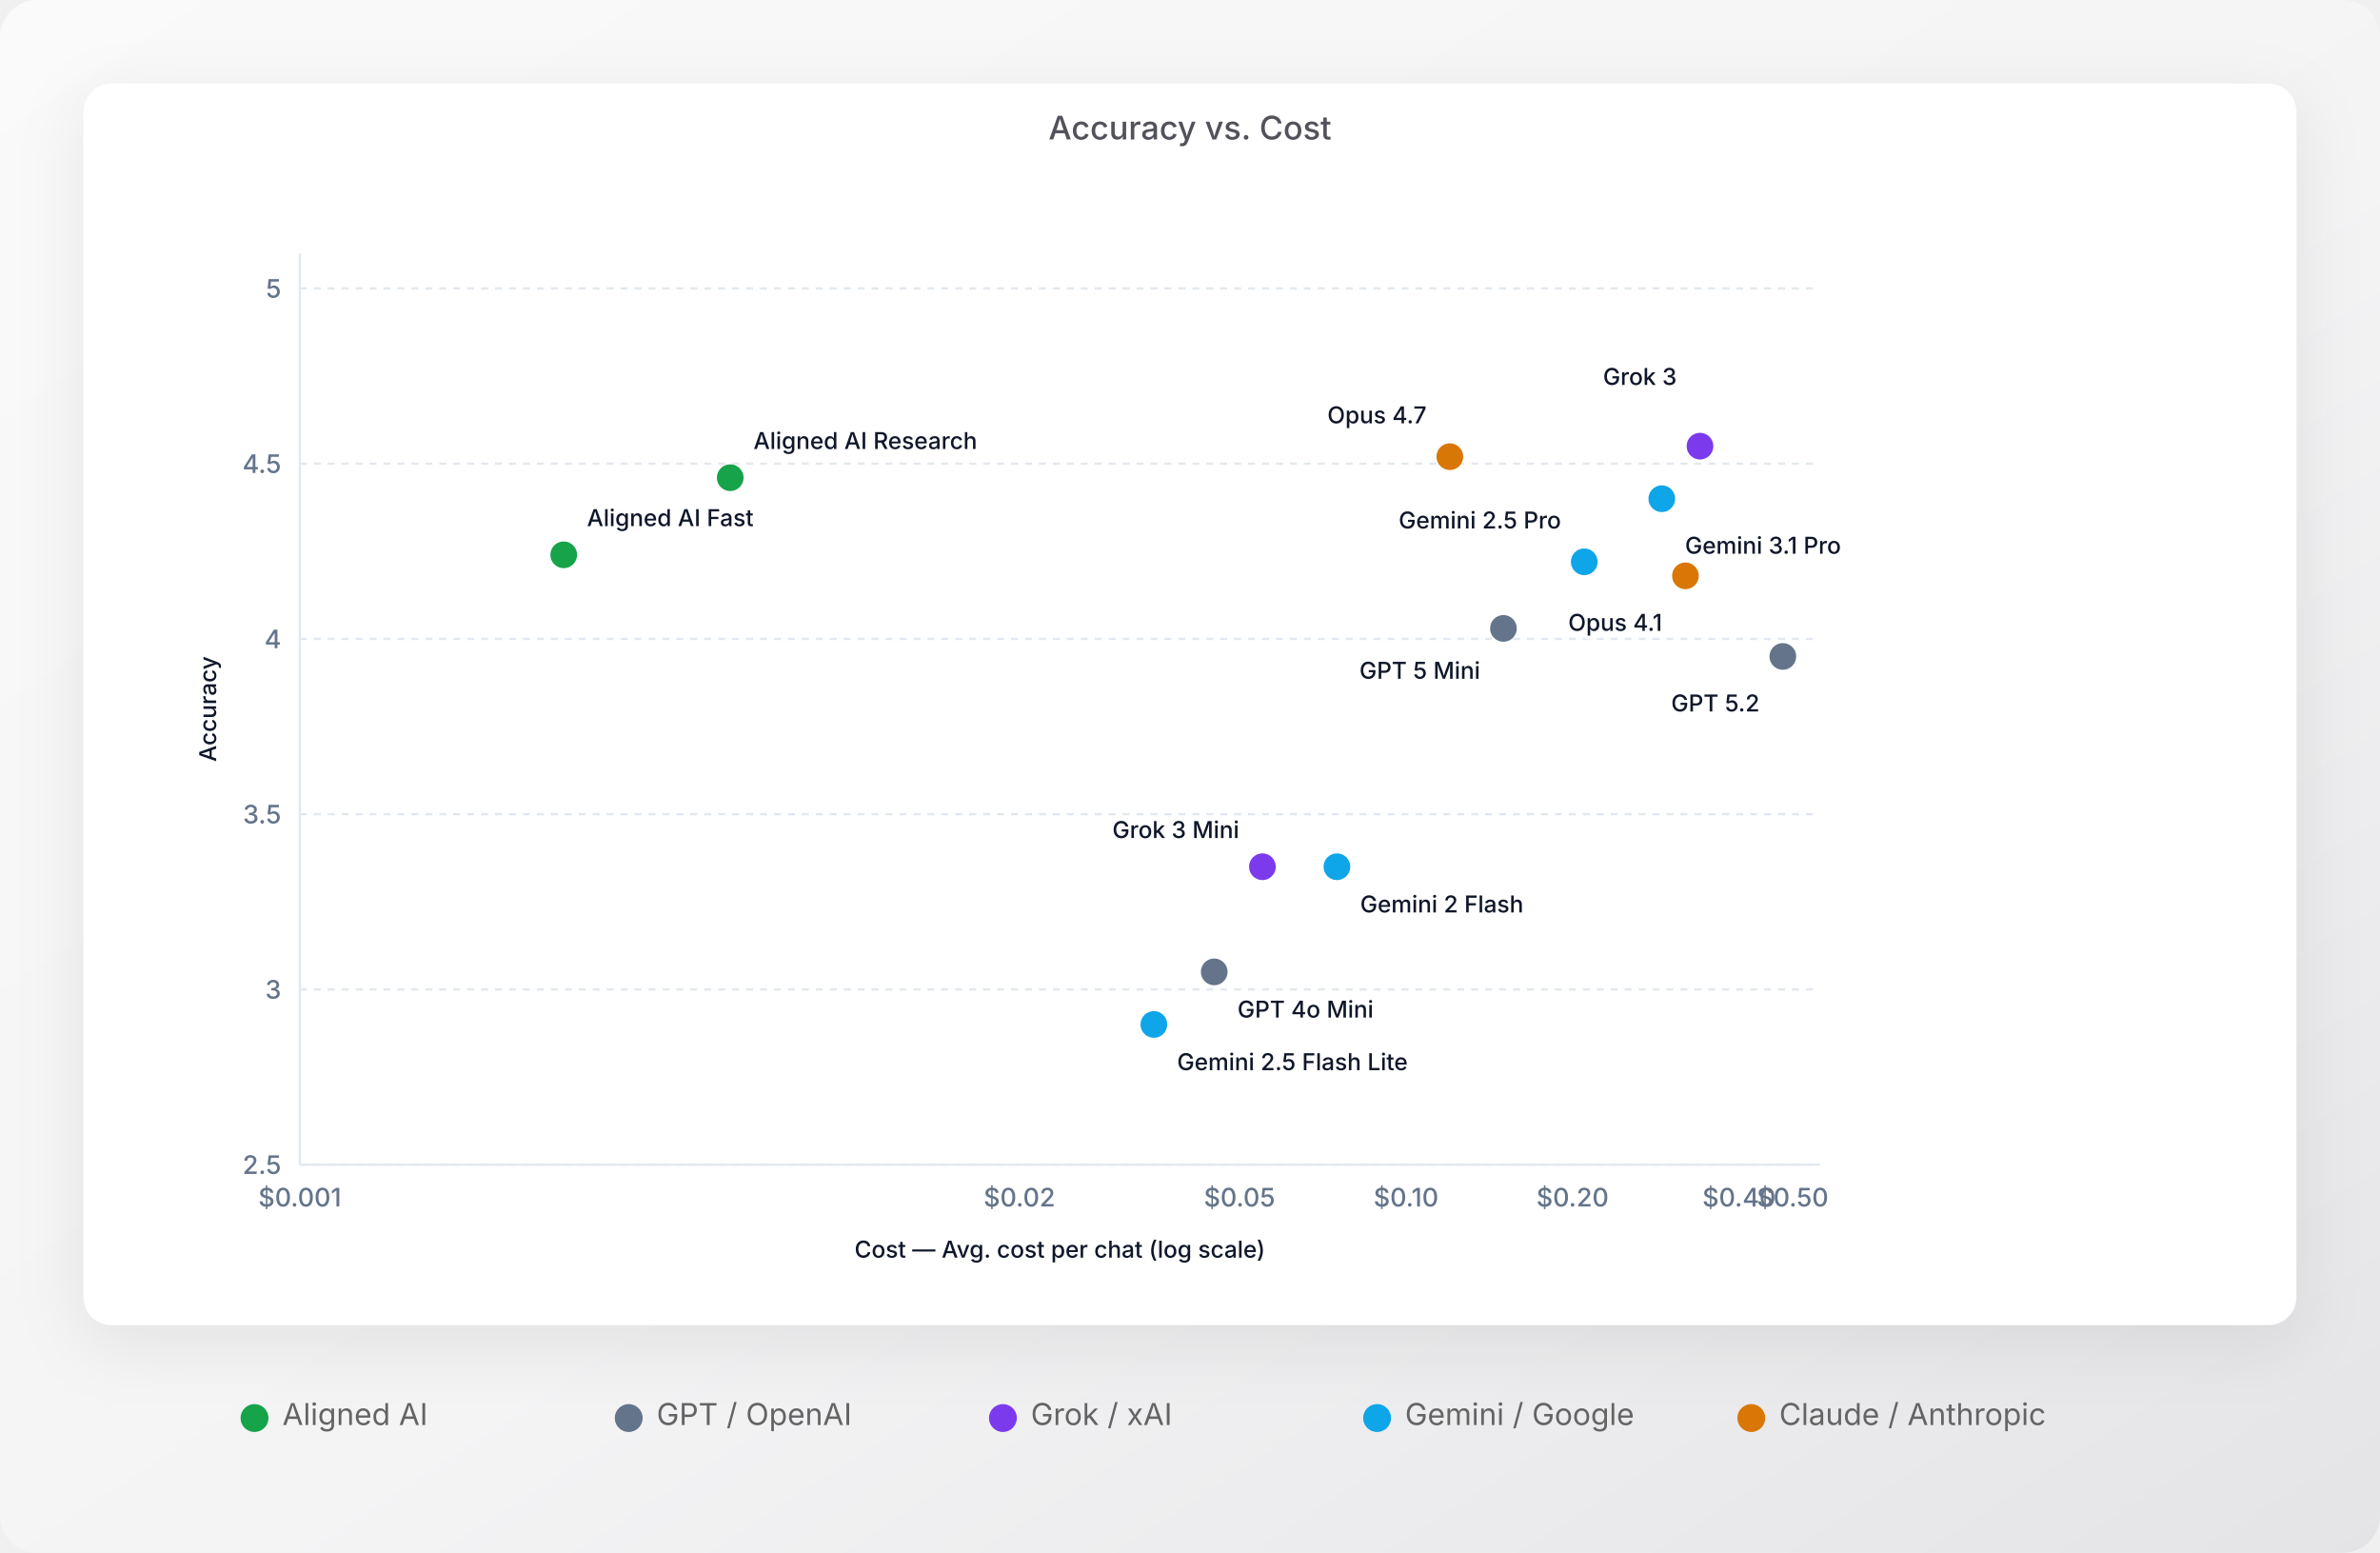
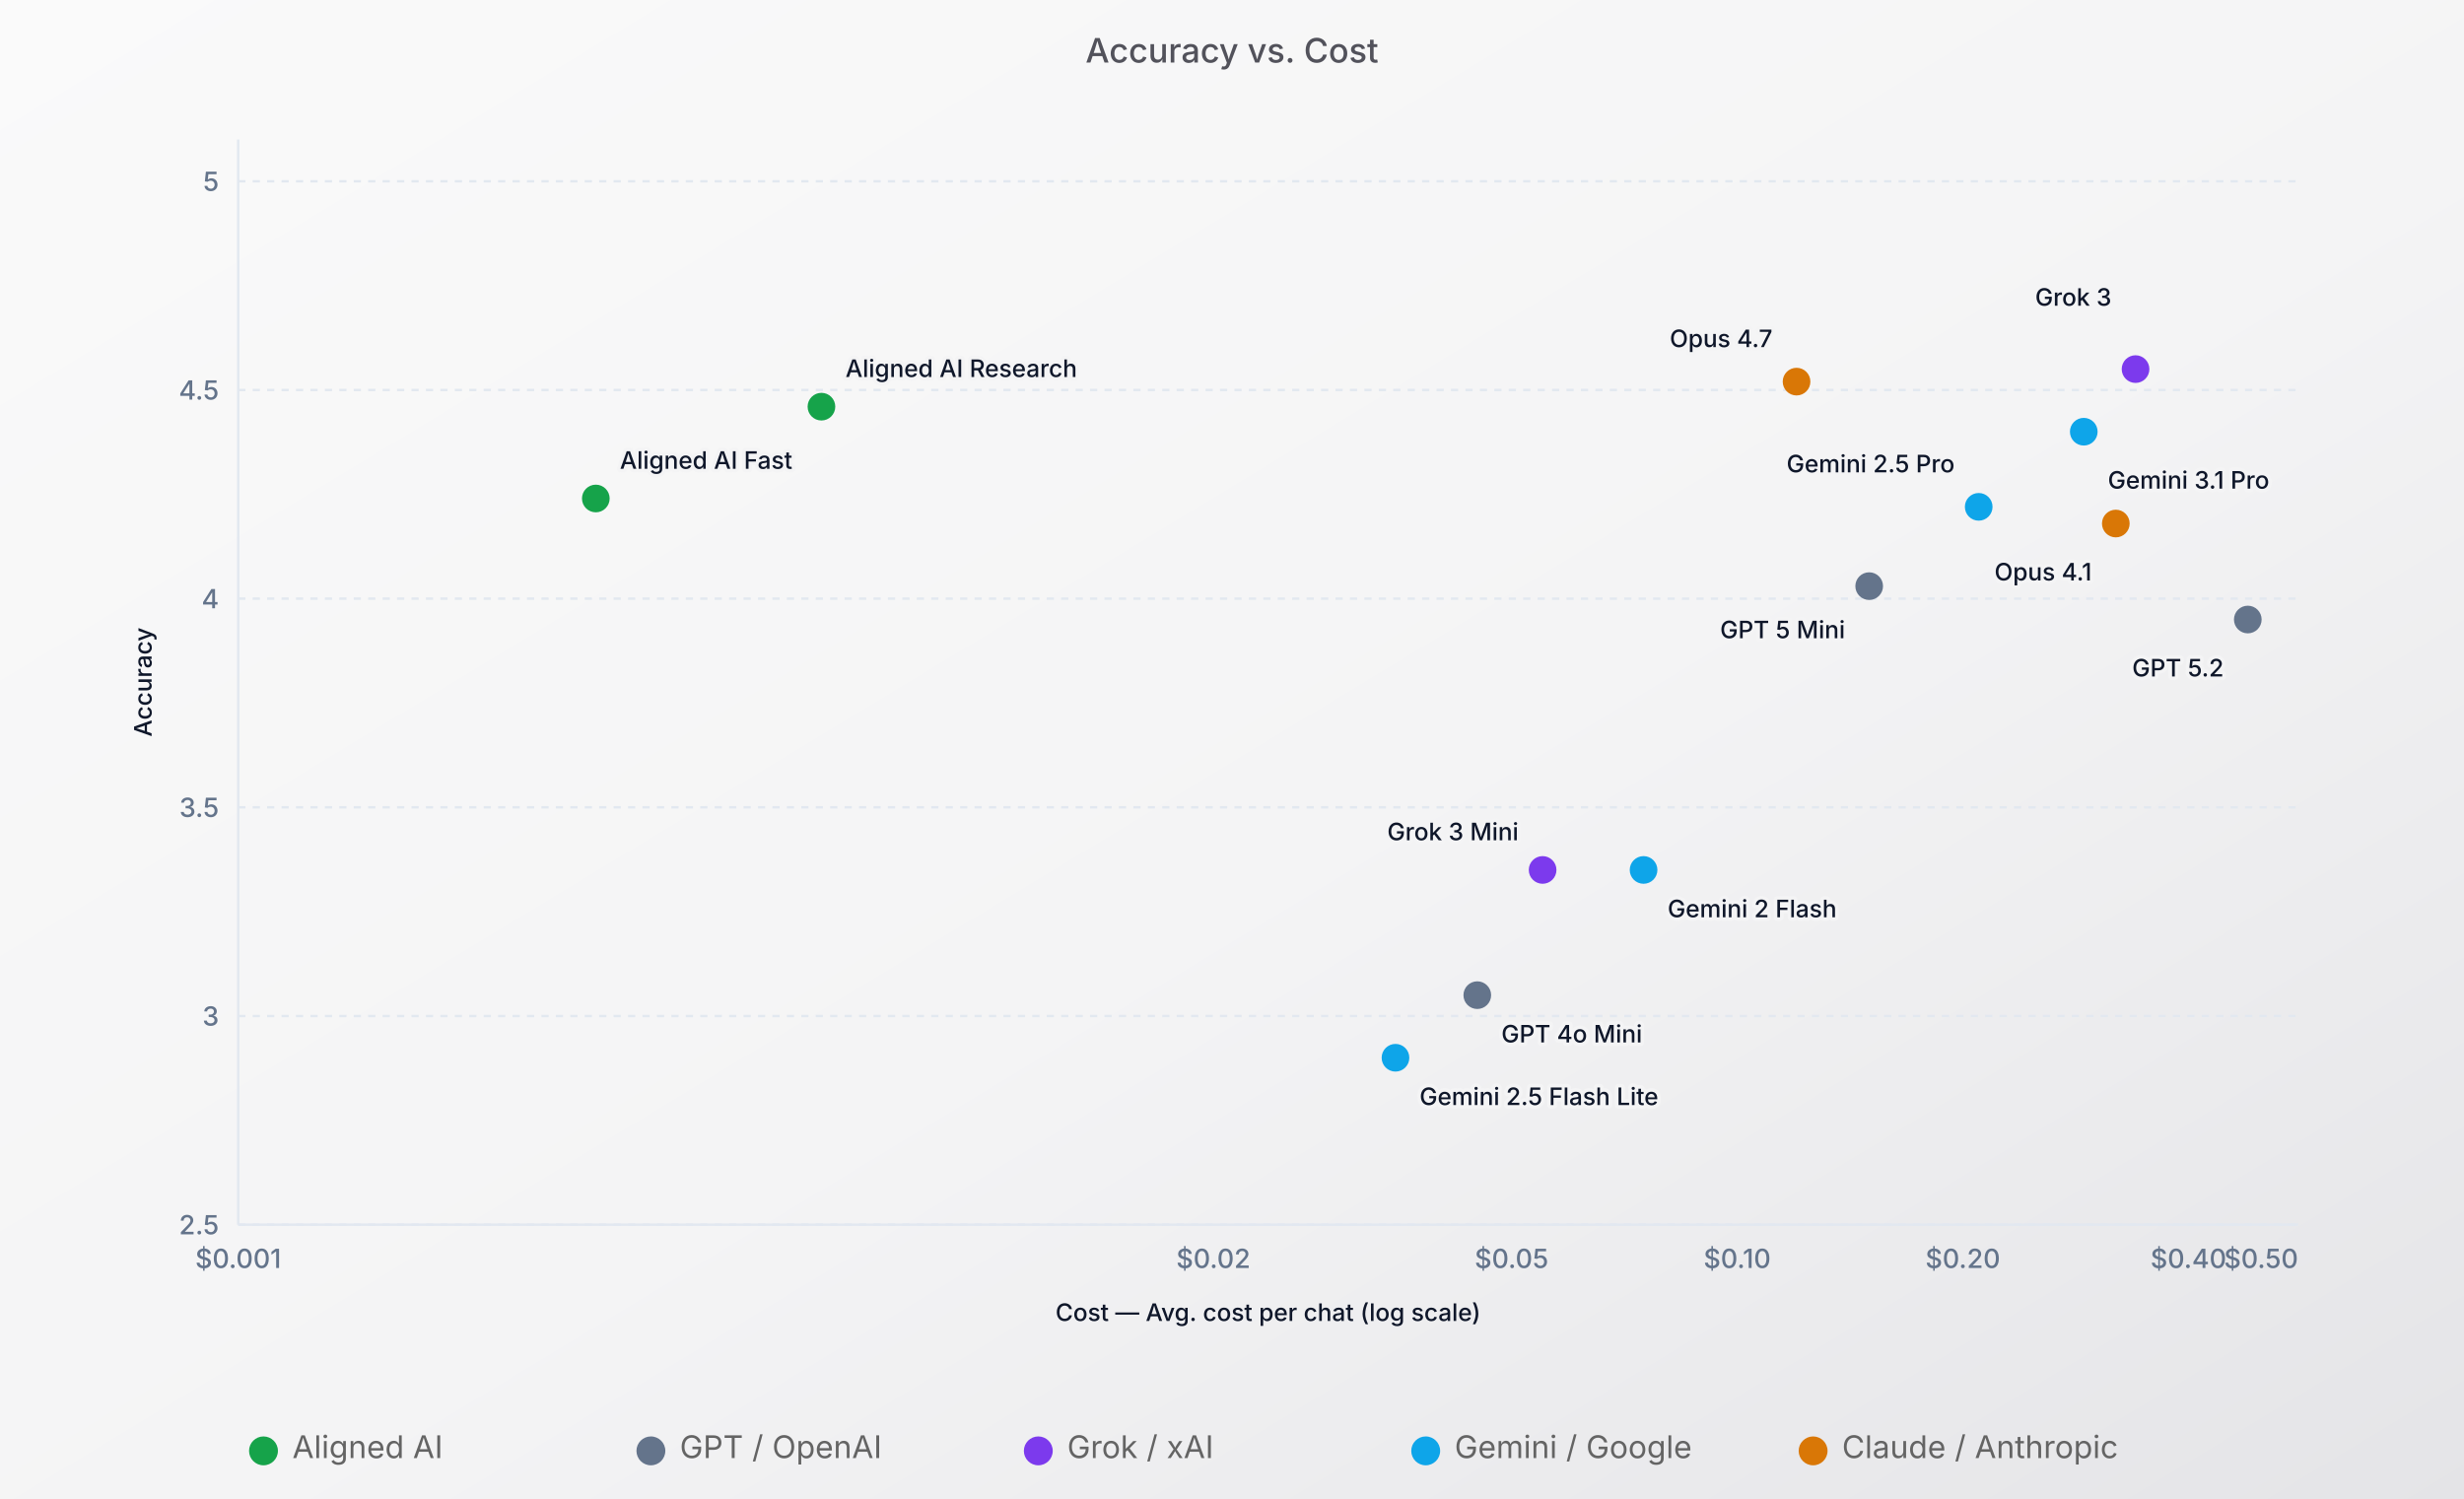
- <svg xmlns="http://www.w3.org/2000/svg" viewBox="0 0 1024 668" width="1024" height="668" preserveAspectRatio="xMidYMid meet" role="img" aria-label="Accuracy vs cost scatter plot, log scale">
+ <svg xmlns="http://www.w3.org/2000/svg" viewBox="0 0 1024 623" width="1024" height="623" preserveAspectRatio="xMidYMid meet" role="img" aria-label="Accuracy vs cost scatter plot, log scale">
  <defs>
    <linearGradient id="chart-bg" x1="0%" y1="0%" x2="100%" y2="100%">
      <stop offset="0%" stop-color="#fafafa" />
      <stop offset="55%" stop-color="#f4f4f5" />
      <stop offset="100%" stop-color="#e4e4e7" />
    </linearGradient>
-     <filter id="card-shadow" x="-10%" y="-10%" width="120%" height="130%">
-       <feDropShadow dx="0" dy="8" stdDeviation="15" flood-color="rgba(15,23,42,0.08)" />
-     </filter>
  </defs>
-   <rect width="100%" height="100%" fill="url(#chart-bg)" rx="16" />
-   <rect x="36" y="36" width="952" height="534" rx="12" fill="#ffffff" filter="url(#card-shadow)" />
-   <text x="512" y="60" text-anchor="middle" fill="#52525b" font-family="Inter, system-ui, sans-serif" font-size="14" font-weight="500">Accuracy vs. Cost</text>
-   <g transform="translate(58, 85)">
+   <rect width="100%" height="100%" fill="url(#chart-bg)" rx="0" />
+   <text x="512" y="26" text-anchor="middle" fill="#52525b" font-family="Inter, system-ui, sans-serif" font-size="14" font-weight="500">Accuracy vs. Cost</text>
+   <g transform="translate(42, 38)">
    <g transform="translate(0, 0)">
-       <line x1="71" y1="416" x2="725" y2="416" stroke="#e2e8f0" stroke-dasharray="3 3" />
-       <line x1="71" y1="340.615" x2="725" y2="340.615" stroke="#e2e8f0" stroke-dasharray="3 3" />
-       <line x1="71" y1="265.231" x2="725" y2="265.231" stroke="#e2e8f0" stroke-dasharray="3 3" />
-       <line x1="71" y1="189.846" x2="725" y2="189.846" stroke="#e2e8f0" stroke-dasharray="3 3" />
-       <line x1="71" y1="114.462" x2="725" y2="114.462" stroke="#e2e8f0" stroke-dasharray="3 3" />
-       <line x1="71" y1="39.077" x2="725" y2="39.077" stroke="#e2e8f0" stroke-dasharray="3 3" />
-       <line x1="71" y1="24" x2="71" y2="416" stroke="#e2e8f0" />
-       <line x1="71" y1="416" x2="725" y2="416" stroke="#e2e8f0" />
-       <text x="63" y="420" text-anchor="end" fill="#64748b" font-family="Inter, system-ui, sans-serif" font-size="11" font-weight="500">2.5</text>
-       <text x="63" y="344.615" text-anchor="end" fill="#64748b" font-family="Inter, system-ui, sans-serif" font-size="11" font-weight="500">3</text>
-       <text x="63" y="269.231" text-anchor="end" fill="#64748b" font-family="Inter, system-ui, sans-serif" font-size="11" font-weight="500">3.5</text>
-       <text x="63" y="193.846" text-anchor="end" fill="#64748b" font-family="Inter, system-ui, sans-serif" font-size="11" font-weight="500">4</text>
-       <text x="63" y="118.462" text-anchor="end" fill="#64748b" font-family="Inter, system-ui, sans-serif" font-size="11" font-weight="500">4.5</text>
-       <text x="63" y="43.077" text-anchor="end" fill="#64748b" font-family="Inter, system-ui, sans-serif" font-size="11" font-weight="500">5</text>
-       <text x="71" y="434" text-anchor="middle" fill="#64748b" font-family="Inter, system-ui, sans-serif" font-size="11" font-weight="500">$0.001</text>
-       <text x="380.613" y="434" text-anchor="middle" fill="#64748b" font-family="Inter, system-ui, sans-serif" font-size="11" font-weight="500">$0.02</text>
-       <text x="475.312" y="434" text-anchor="middle" fill="#64748b" font-family="Inter, system-ui, sans-serif" font-size="11" font-weight="500">$0.05</text>
-       <text x="546.95" y="434" text-anchor="middle" fill="#64748b" font-family="Inter, system-ui, sans-serif" font-size="11" font-weight="500">$0.10</text>
-       <text x="618.588" y="434" text-anchor="middle" fill="#64748b" font-family="Inter, system-ui, sans-serif" font-size="11" font-weight="500">$0.20</text>
-       <text x="690.225" y="434" text-anchor="middle" fill="#64748b" font-family="Inter, system-ui, sans-serif" font-size="11" font-weight="500">$0.40</text>
-       <text x="713.287" y="434" text-anchor="middle" fill="#64748b" font-family="Inter, system-ui, sans-serif" font-size="11" font-weight="500">$0.50</text>
-       <text x="398" y="456" text-anchor="middle" fill="#0f172a" font-family="Inter, system-ui, sans-serif" font-size="10" font-weight="500">Cost — Avg. cost per chat (log scale)</text>
-       <text x="35" y="220" text-anchor="middle" fill="#0f172a" font-family="Inter, system-ui, sans-serif" font-size="10" font-weight="500" transform="rotate(-90 35 220)">Accuracy</text>
-       <circle cx="184.543" cy="153.662" r="5" fill="#16a34a" stroke="#16a34a" stroke-width="1.5" />
-       <text x="194.543" y="137.662" fill="#0f172a" font-family="Inter, system-ui, sans-serif" font-size="10" font-weight="500" text-anchor="start" dominant-baseline="middle" paint-order="stroke" stroke="#ffffff" stroke-width="3" stroke-linejoin="round">Aligned AI Fast</text>
-       <circle cx="256.181" cy="120.492" r="5" fill="#16a34a" stroke="#16a34a" stroke-width="1.5" />
-       <text x="266.181" y="104.492" fill="#0f172a" font-family="Inter, system-ui, sans-serif" font-size="10" font-weight="500" text-anchor="start" dominant-baseline="middle" paint-order="stroke" stroke="#ffffff" stroke-width="3" stroke-linejoin="round">Aligned AI Research</text>
-       <circle cx="438.45" cy="355.692" r="5" fill="#0ea5e9" stroke="#0ea5e9" stroke-width="1.5" />
-       <text x="448.45" y="371.692" fill="#0f172a" font-family="Inter, system-ui, sans-serif" font-size="10" font-weight="500" text-anchor="start" dominant-baseline="middle" paint-order="stroke" stroke="#ffffff" stroke-width="3" stroke-linejoin="round">Gemini 2.5 Flash Lite</text>
-       <circle cx="464.423" cy="333.077" r="5" fill="#64748b" stroke="#64748b" stroke-width="1.5" />
-       <text x="474.423" y="349.077" fill="#0f172a" font-family="Inter, system-ui, sans-serif" font-size="10" font-weight="500" text-anchor="start" dominant-baseline="middle" paint-order="stroke" stroke="#ffffff" stroke-width="3" stroke-linejoin="round">GPT 4o Mini</text>
-       <circle cx="485.163" cy="287.846" r="5" fill="#7c3aed" stroke="#7c3aed" stroke-width="1.5" />
-       <text x="475.163" y="271.846" fill="#0f172a" font-family="Inter, system-ui, sans-serif" font-size="10" font-weight="500" text-anchor="end" dominant-baseline="middle" paint-order="stroke" stroke="#ffffff" stroke-width="3" stroke-linejoin="round">Grok 3 Mini</text>
-       <circle cx="517.218" cy="287.846" r="5" fill="#0ea5e9" stroke="#0ea5e9" stroke-width="1.5" />
-       <text x="527.218" y="303.846" fill="#0f172a" font-family="Inter, system-ui, sans-serif" font-size="10" font-weight="500" text-anchor="start" dominant-baseline="middle" paint-order="stroke" stroke="#ffffff" stroke-width="3" stroke-linejoin="round">Gemini 2 Flash</text>
-       <circle cx="565.793" cy="111.446" r="5" fill="#d97706" stroke="#d97706" stroke-width="1.5" />
-       <text x="555.793" y="93.446" fill="#0f172a" font-family="Inter, system-ui, sans-serif" font-size="10" font-weight="500" text-anchor="end" dominant-baseline="middle" paint-order="stroke" stroke="#ffffff" stroke-width="3" stroke-linejoin="round">Opus 4.7</text>
-       <circle cx="588.855" cy="185.323" r="5" fill="#64748b" stroke="#64748b" stroke-width="1.5" />
-       <text x="578.855" y="203.323" fill="#0f172a" font-family="Inter, system-ui, sans-serif" font-size="10" font-weight="500" text-anchor="end" dominant-baseline="middle" paint-order="stroke" stroke="#ffffff" stroke-width="3" stroke-linejoin="round">GPT 5 Mini</text>
-       <circle cx="623.63" cy="156.677" r="5" fill="#0ea5e9" stroke="#0ea5e9" stroke-width="1.5" />
-       <text x="613.63" y="138.677" fill="#0f172a" font-family="Inter, system-ui, sans-serif" font-size="10" font-weight="500" text-anchor="end" dominant-baseline="middle" paint-order="stroke" stroke="#ffffff" stroke-width="3" stroke-linejoin="round">Gemini 2.5 Pro</text>
-       <circle cx="656.989" cy="129.538" r="5" fill="#0ea5e9" stroke="#0ea5e9" stroke-width="1.5" />
-       <text x="666.989" y="149.538" fill="#0f172a" font-family="Inter, system-ui, sans-serif" font-size="10" font-weight="500" text-anchor="start" dominant-baseline="middle" paint-order="stroke" stroke="#ffffff" stroke-width="3" stroke-linejoin="round">Gemini 3.1 Pro</text>
-       <circle cx="667.163" cy="162.708" r="5" fill="#d97706" stroke="#d97706" stroke-width="1.5" />
-       <text x="657.163" y="182.708" fill="#0f172a" font-family="Inter, system-ui, sans-serif" font-size="10" font-weight="500" text-anchor="end" dominant-baseline="middle" paint-order="stroke" stroke="#ffffff" stroke-width="3" stroke-linejoin="round">Opus 4.1</text>
-       <circle cx="673.429" cy="106.923" r="5" fill="#7c3aed" stroke="#7c3aed" stroke-width="1.5" />
-       <text x="663.429" y="76.923" fill="#0f172a" font-family="Inter, system-ui, sans-serif" font-size="10" font-weight="500" text-anchor="end" dominant-baseline="middle" paint-order="stroke" stroke="#ffffff" stroke-width="3" stroke-linejoin="round">Grok 3</text>
-       <circle cx="709.068" cy="197.385" r="5" fill="#64748b" stroke="#64748b" stroke-width="1.5" />
-       <text x="699.068" y="217.385" fill="#0f172a" font-family="Inter, system-ui, sans-serif" font-size="10" font-weight="500" text-anchor="end" dominant-baseline="middle" paint-order="stroke" stroke="#ffffff" stroke-width="3" stroke-linejoin="round">GPT 5.2</text>
+       <line x1="57" y1="471" x2="913" y2="471" stroke="#e2e8f0" stroke-dasharray="3 3" />
+       <line x1="57" y1="384.269" x2="913" y2="384.269" stroke="#e2e8f0" stroke-dasharray="3 3" />
+       <line x1="57" y1="297.538" x2="913" y2="297.538" stroke="#e2e8f0" stroke-dasharray="3 3" />
+       <line x1="57" y1="210.808" x2="913" y2="210.808" stroke="#e2e8f0" stroke-dasharray="3 3" />
+       <line x1="57" y1="124.077" x2="913" y2="124.077" stroke="#e2e8f0" stroke-dasharray="3 3" />
+       <line x1="57" y1="37.346" x2="913" y2="37.346" stroke="#e2e8f0" stroke-dasharray="3 3" />
+       <line x1="57" y1="20" x2="57" y2="471" stroke="#e2e8f0" />
+       <line x1="57" y1="471" x2="913" y2="471" stroke="#e2e8f0" />
+       <text x="49" y="475" text-anchor="end" fill="#64748b" font-family="Inter, system-ui, sans-serif" font-size="11" font-weight="500">2.5</text>
+       <text x="49" y="388.269" text-anchor="end" fill="#64748b" font-family="Inter, system-ui, sans-serif" font-size="11" font-weight="500">3</text>
+       <text x="49" y="301.538" text-anchor="end" fill="#64748b" font-family="Inter, system-ui, sans-serif" font-size="11" font-weight="500">3.5</text>
+       <text x="49" y="214.808" text-anchor="end" fill="#64748b" font-family="Inter, system-ui, sans-serif" font-size="11" font-weight="500">4</text>
+       <text x="49" y="128.077" text-anchor="end" fill="#64748b" font-family="Inter, system-ui, sans-serif" font-size="11" font-weight="500">4.5</text>
+       <text x="49" y="41.346" text-anchor="end" fill="#64748b" font-family="Inter, system-ui, sans-serif" font-size="11" font-weight="500">5</text>
+       <text x="57" y="489" text-anchor="middle" fill="#64748b" font-family="Inter, system-ui, sans-serif" font-size="11" font-weight="500">$0.001</text>
+       <text x="462.242" y="489" text-anchor="middle" fill="#64748b" font-family="Inter, system-ui, sans-serif" font-size="11" font-weight="500">$0.02</text>
+       <text x="586.192" y="489" text-anchor="middle" fill="#64748b" font-family="Inter, system-ui, sans-serif" font-size="11" font-weight="500">$0.05</text>
+       <text x="679.956" y="489" text-anchor="middle" fill="#64748b" font-family="Inter, system-ui, sans-serif" font-size="11" font-weight="500">$0.10</text>
+       <text x="773.72" y="489" text-anchor="middle" fill="#64748b" font-family="Inter, system-ui, sans-serif" font-size="11" font-weight="500">$0.20</text>
+       <text x="867.484" y="489" text-anchor="middle" fill="#64748b" font-family="Inter, system-ui, sans-serif" font-size="11" font-weight="500">$0.40</text>
+       <text x="897.67" y="489" text-anchor="middle" fill="#64748b" font-family="Inter, system-ui, sans-serif" font-size="11" font-weight="500">$0.50</text>
+       <text x="485" y="511" text-anchor="middle" fill="#0f172a" font-family="Inter, system-ui, sans-serif" font-size="10" font-weight="500">Cost — Avg. cost per chat (log scale)</text>
+       <text x="21" y="245.5" text-anchor="middle" fill="#0f172a" font-family="Inter, system-ui, sans-serif" font-size="10" font-weight="500" transform="rotate(-90 21 245.5)">Accuracy</text>
+       <circle cx="205.613" cy="169.177" r="5" fill="#16a34a" stroke="#16a34a" stroke-width="1.5" />
+       <text x="215.613" y="153.177" fill="#0f172a" font-family="Inter, system-ui, sans-serif" font-size="10" font-weight="500" text-anchor="start" dominant-baseline="middle" paint-order="stroke" stroke="#f4f4f5" stroke-width="3" stroke-linejoin="round">Aligned AI Fast</text>
+       <circle cx="299.377" cy="131.015" r="5" fill="#16a34a" stroke="#16a34a" stroke-width="1.5" />
+       <text x="309.377" y="115.015" fill="#0f172a" font-family="Inter, system-ui, sans-serif" font-size="10" font-weight="500" text-anchor="start" dominant-baseline="middle" paint-order="stroke" stroke="#f4f4f5" stroke-width="3" stroke-linejoin="round">Aligned AI Research</text>
+       <circle cx="537.943" cy="401.615" r="5" fill="#0ea5e9" stroke="#0ea5e9" stroke-width="1.5" />
+       <text x="547.943" y="417.615" fill="#0f172a" font-family="Inter, system-ui, sans-serif" font-size="10" font-weight="500" text-anchor="start" dominant-baseline="middle" paint-order="stroke" stroke="#f4f4f5" stroke-width="3" stroke-linejoin="round">Gemini 2.5 Flash Lite</text>
+       <circle cx="571.939" cy="375.596" r="5" fill="#64748b" stroke="#64748b" stroke-width="1.5" />
+       <text x="581.939" y="391.596" fill="#0f172a" font-family="Inter, system-ui, sans-serif" font-size="10" font-weight="500" text-anchor="start" dominant-baseline="middle" paint-order="stroke" stroke="#f4f4f5" stroke-width="3" stroke-linejoin="round">GPT 4o Mini</text>
+       <circle cx="599.085" cy="323.558" r="5" fill="#7c3aed" stroke="#7c3aed" stroke-width="1.5" />
+       <text x="589.085" y="307.558" fill="#0f172a" font-family="Inter, system-ui, sans-serif" font-size="10" font-weight="500" text-anchor="end" dominant-baseline="middle" paint-order="stroke" stroke="#f4f4f5" stroke-width="3" stroke-linejoin="round">Grok 3 Mini</text>
+       <circle cx="641.04" cy="323.558" r="5" fill="#0ea5e9" stroke="#0ea5e9" stroke-width="1.5" />
+       <text x="651.04" y="339.558" fill="#0f172a" font-family="Inter, system-ui, sans-serif" font-size="10" font-weight="500" text-anchor="start" dominant-baseline="middle" paint-order="stroke" stroke="#f4f4f5" stroke-width="3" stroke-linejoin="round">Gemini 2 Flash</text>
+       <circle cx="704.619" cy="120.608" r="5" fill="#d97706" stroke="#d97706" stroke-width="1.5" />
+       <text x="694.619" y="102.608" fill="#0f172a" font-family="Inter, system-ui, sans-serif" font-size="10" font-weight="500" text-anchor="end" dominant-baseline="middle" paint-order="stroke" stroke="#f4f4f5" stroke-width="3" stroke-linejoin="round">Opus 4.7</text>
+       <circle cx="734.804" cy="205.604" r="5" fill="#64748b" stroke="#64748b" stroke-width="1.5" />
+       <text x="724.804" y="223.604" fill="#0f172a" font-family="Inter, system-ui, sans-serif" font-size="10" font-weight="500" text-anchor="end" dominant-baseline="middle" paint-order="stroke" stroke="#f4f4f5" stroke-width="3" stroke-linejoin="round">GPT 5 Mini</text>
+       <circle cx="780.32" cy="172.646" r="5" fill="#0ea5e9" stroke="#0ea5e9" stroke-width="1.5" />
+       <text x="770.32" y="154.646" fill="#0f172a" font-family="Inter, system-ui, sans-serif" font-size="10" font-weight="500" text-anchor="end" dominant-baseline="middle" paint-order="stroke" stroke="#f4f4f5" stroke-width="3" stroke-linejoin="round">Gemini 2.5 Pro</text>
+       <circle cx="823.983" cy="141.423" r="5" fill="#0ea5e9" stroke="#0ea5e9" stroke-width="1.5" />
+       <text x="833.983" y="161.423" fill="#0f172a" font-family="Inter, system-ui, sans-serif" font-size="10" font-weight="500" text-anchor="start" dominant-baseline="middle" paint-order="stroke" stroke="#f4f4f5" stroke-width="3" stroke-linejoin="round">Gemini 3.1 Pro</text>
+       <circle cx="837.299" cy="179.585" r="5" fill="#d97706" stroke="#d97706" stroke-width="1.5" />
+       <text x="827.299" y="199.585" fill="#0f172a" font-family="Inter, system-ui, sans-serif" font-size="10" font-weight="500" text-anchor="end" dominant-baseline="middle" paint-order="stroke" stroke="#f4f4f5" stroke-width="3" stroke-linejoin="round">Opus 4.1</text>
+       <circle cx="845.5" cy="115.404" r="5" fill="#7c3aed" stroke="#7c3aed" stroke-width="1.5" />
+       <text x="835.5" y="85.404" fill="#0f172a" font-family="Inter, system-ui, sans-serif" font-size="10" font-weight="500" text-anchor="end" dominant-baseline="middle" paint-order="stroke" stroke="#f4f4f5" stroke-width="3" stroke-linejoin="round">Grok 3</text>
+       <circle cx="892.148" cy="219.481" r="5" fill="#64748b" stroke="#64748b" stroke-width="1.5" />
+       <text x="882.148" y="239.481" fill="#0f172a" font-family="Inter, system-ui, sans-serif" font-size="10" font-weight="500" text-anchor="end" dominant-baseline="middle" paint-order="stroke" stroke="#f4f4f5" stroke-width="3" stroke-linejoin="round">GPT 5.2</text>
    </g>
  </g>
-   <g transform="translate(109.5, 610)">
+   <g transform="translate(109.5, 603)">
    <circle cx="0" cy="0" r="6" fill="#16a34a" />
    <text x="12" y="3" fill="#646464" font-family="Inter, system-ui, sans-serif" font-size="13">Aligned AI</text>
  </g>
-   <g transform="translate(270.5, 610)">
+   <g transform="translate(270.5, 603)">
    <circle cx="0" cy="0" r="6" fill="#64748b" />
    <text x="12" y="3" fill="#646464" font-family="Inter, system-ui, sans-serif" font-size="13">GPT / OpenAI</text>
  </g>
-   <g transform="translate(431.5, 610)">
+   <g transform="translate(431.5, 603)">
    <circle cx="0" cy="0" r="6" fill="#7c3aed" />
    <text x="12" y="3" fill="#646464" font-family="Inter, system-ui, sans-serif" font-size="13">Grok / xAI</text>
  </g>
-   <g transform="translate(592.5, 610)">
+   <g transform="translate(592.5, 603)">
    <circle cx="0" cy="0" r="6" fill="#0ea5e9" />
    <text x="12" y="3" fill="#646464" font-family="Inter, system-ui, sans-serif" font-size="13">Gemini / Google</text>
  </g>
-   <g transform="translate(753.5, 610)">
+   <g transform="translate(753.5, 603)">
    <circle cx="0" cy="0" r="6" fill="#d97706" />
    <text x="12" y="3" fill="#646464" font-family="Inter, system-ui, sans-serif" font-size="13">Claude / Anthropic</text>
  </g>
</svg>
